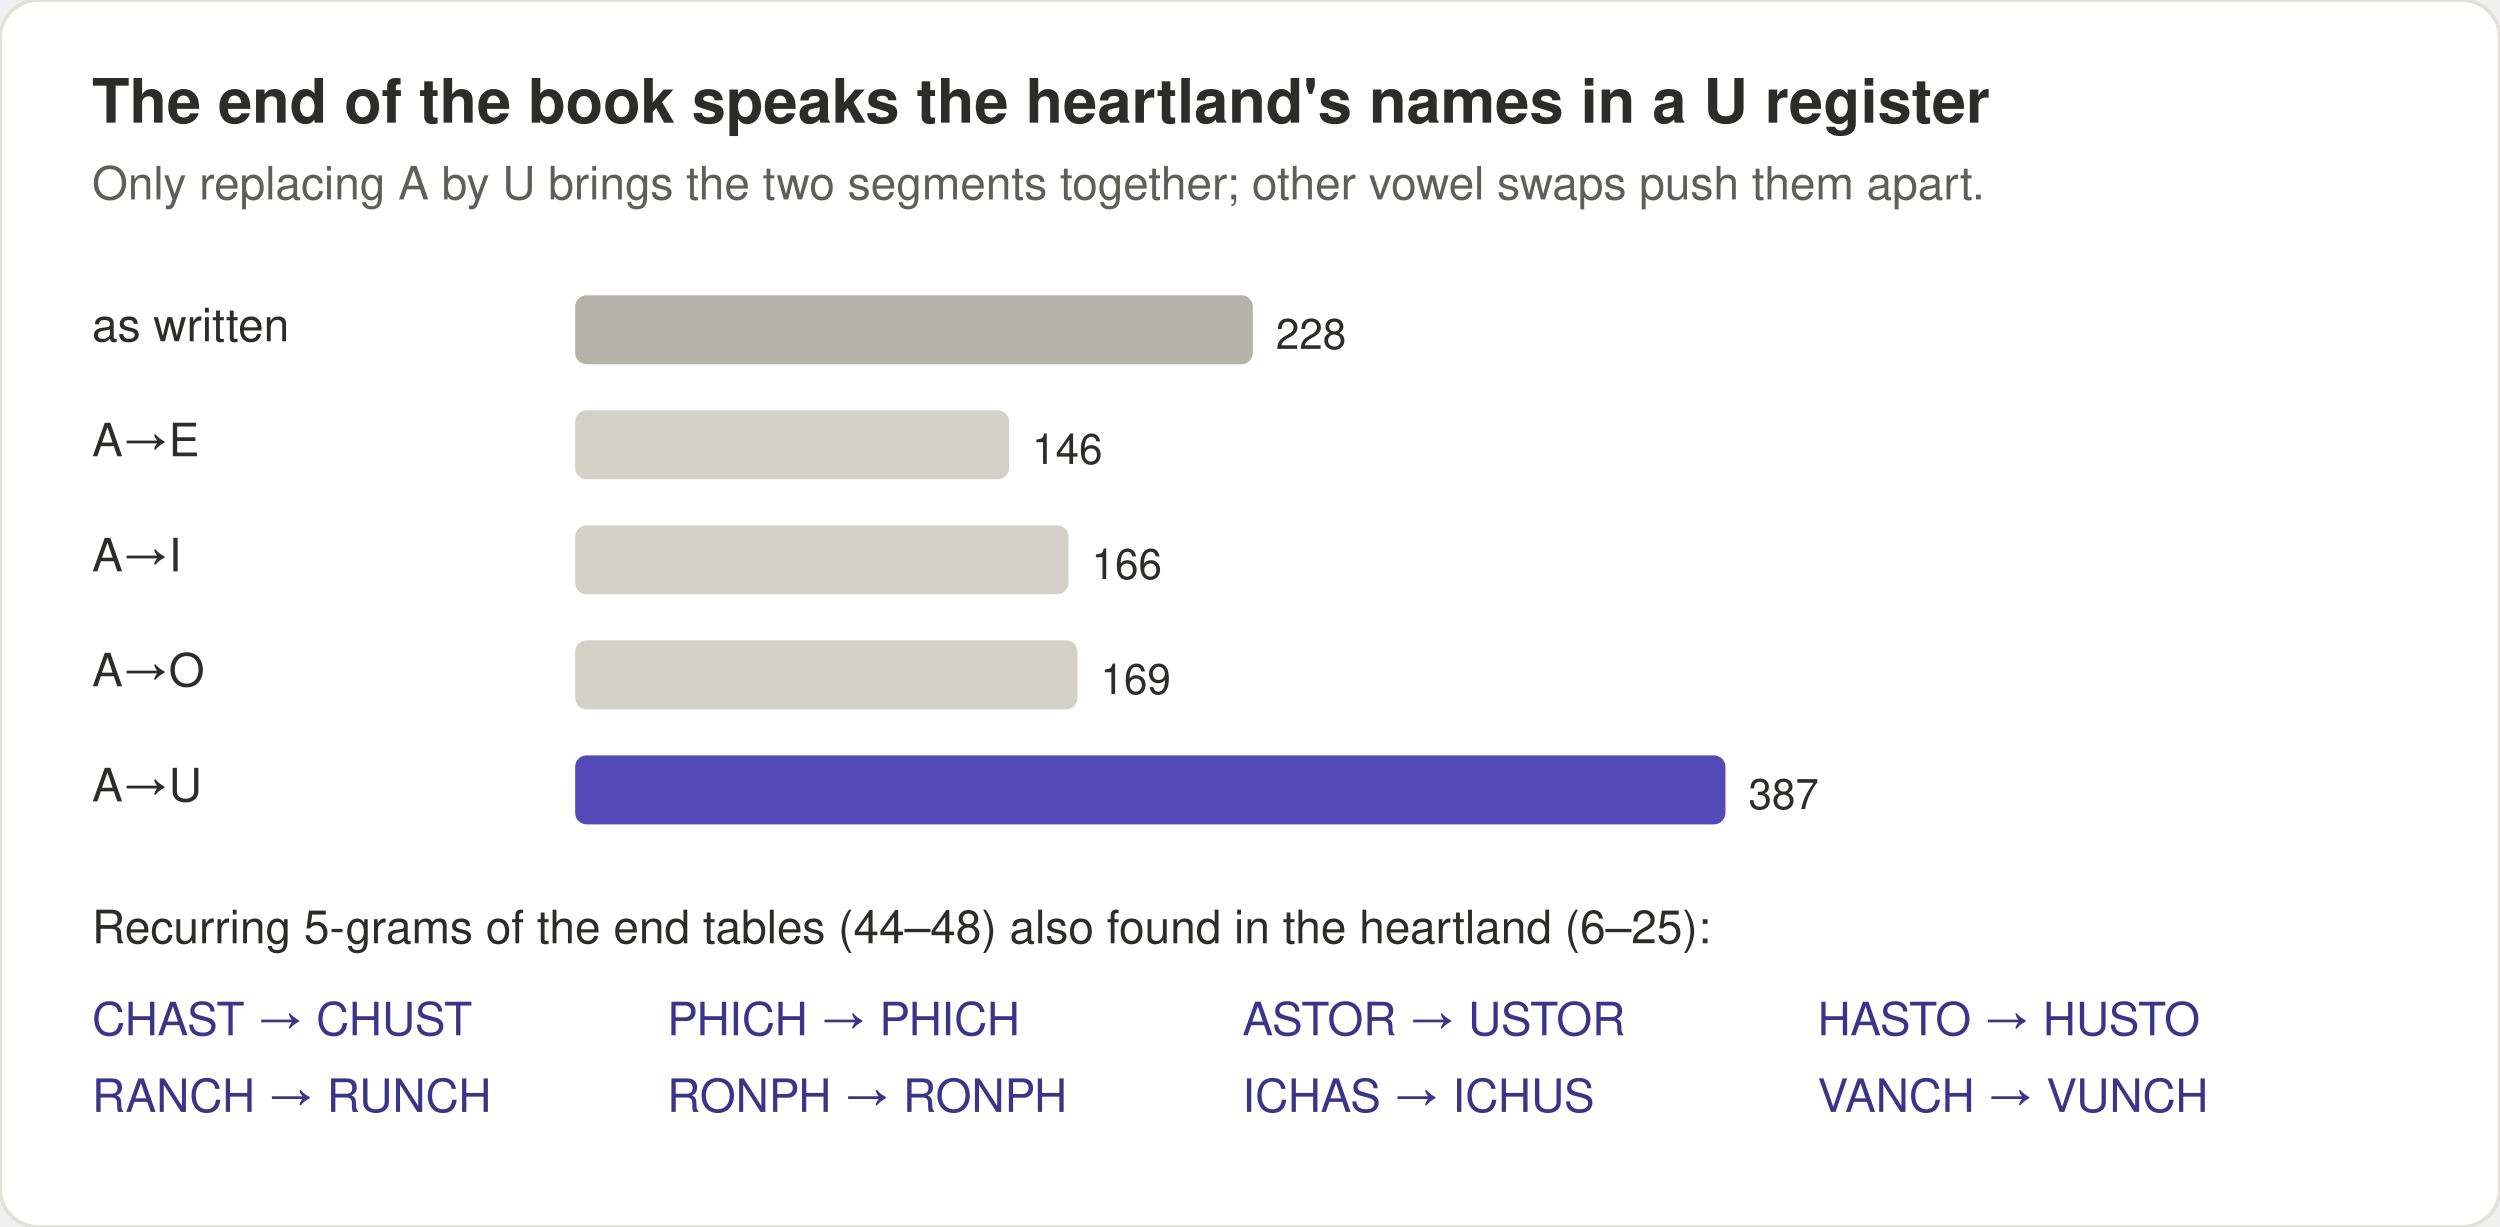
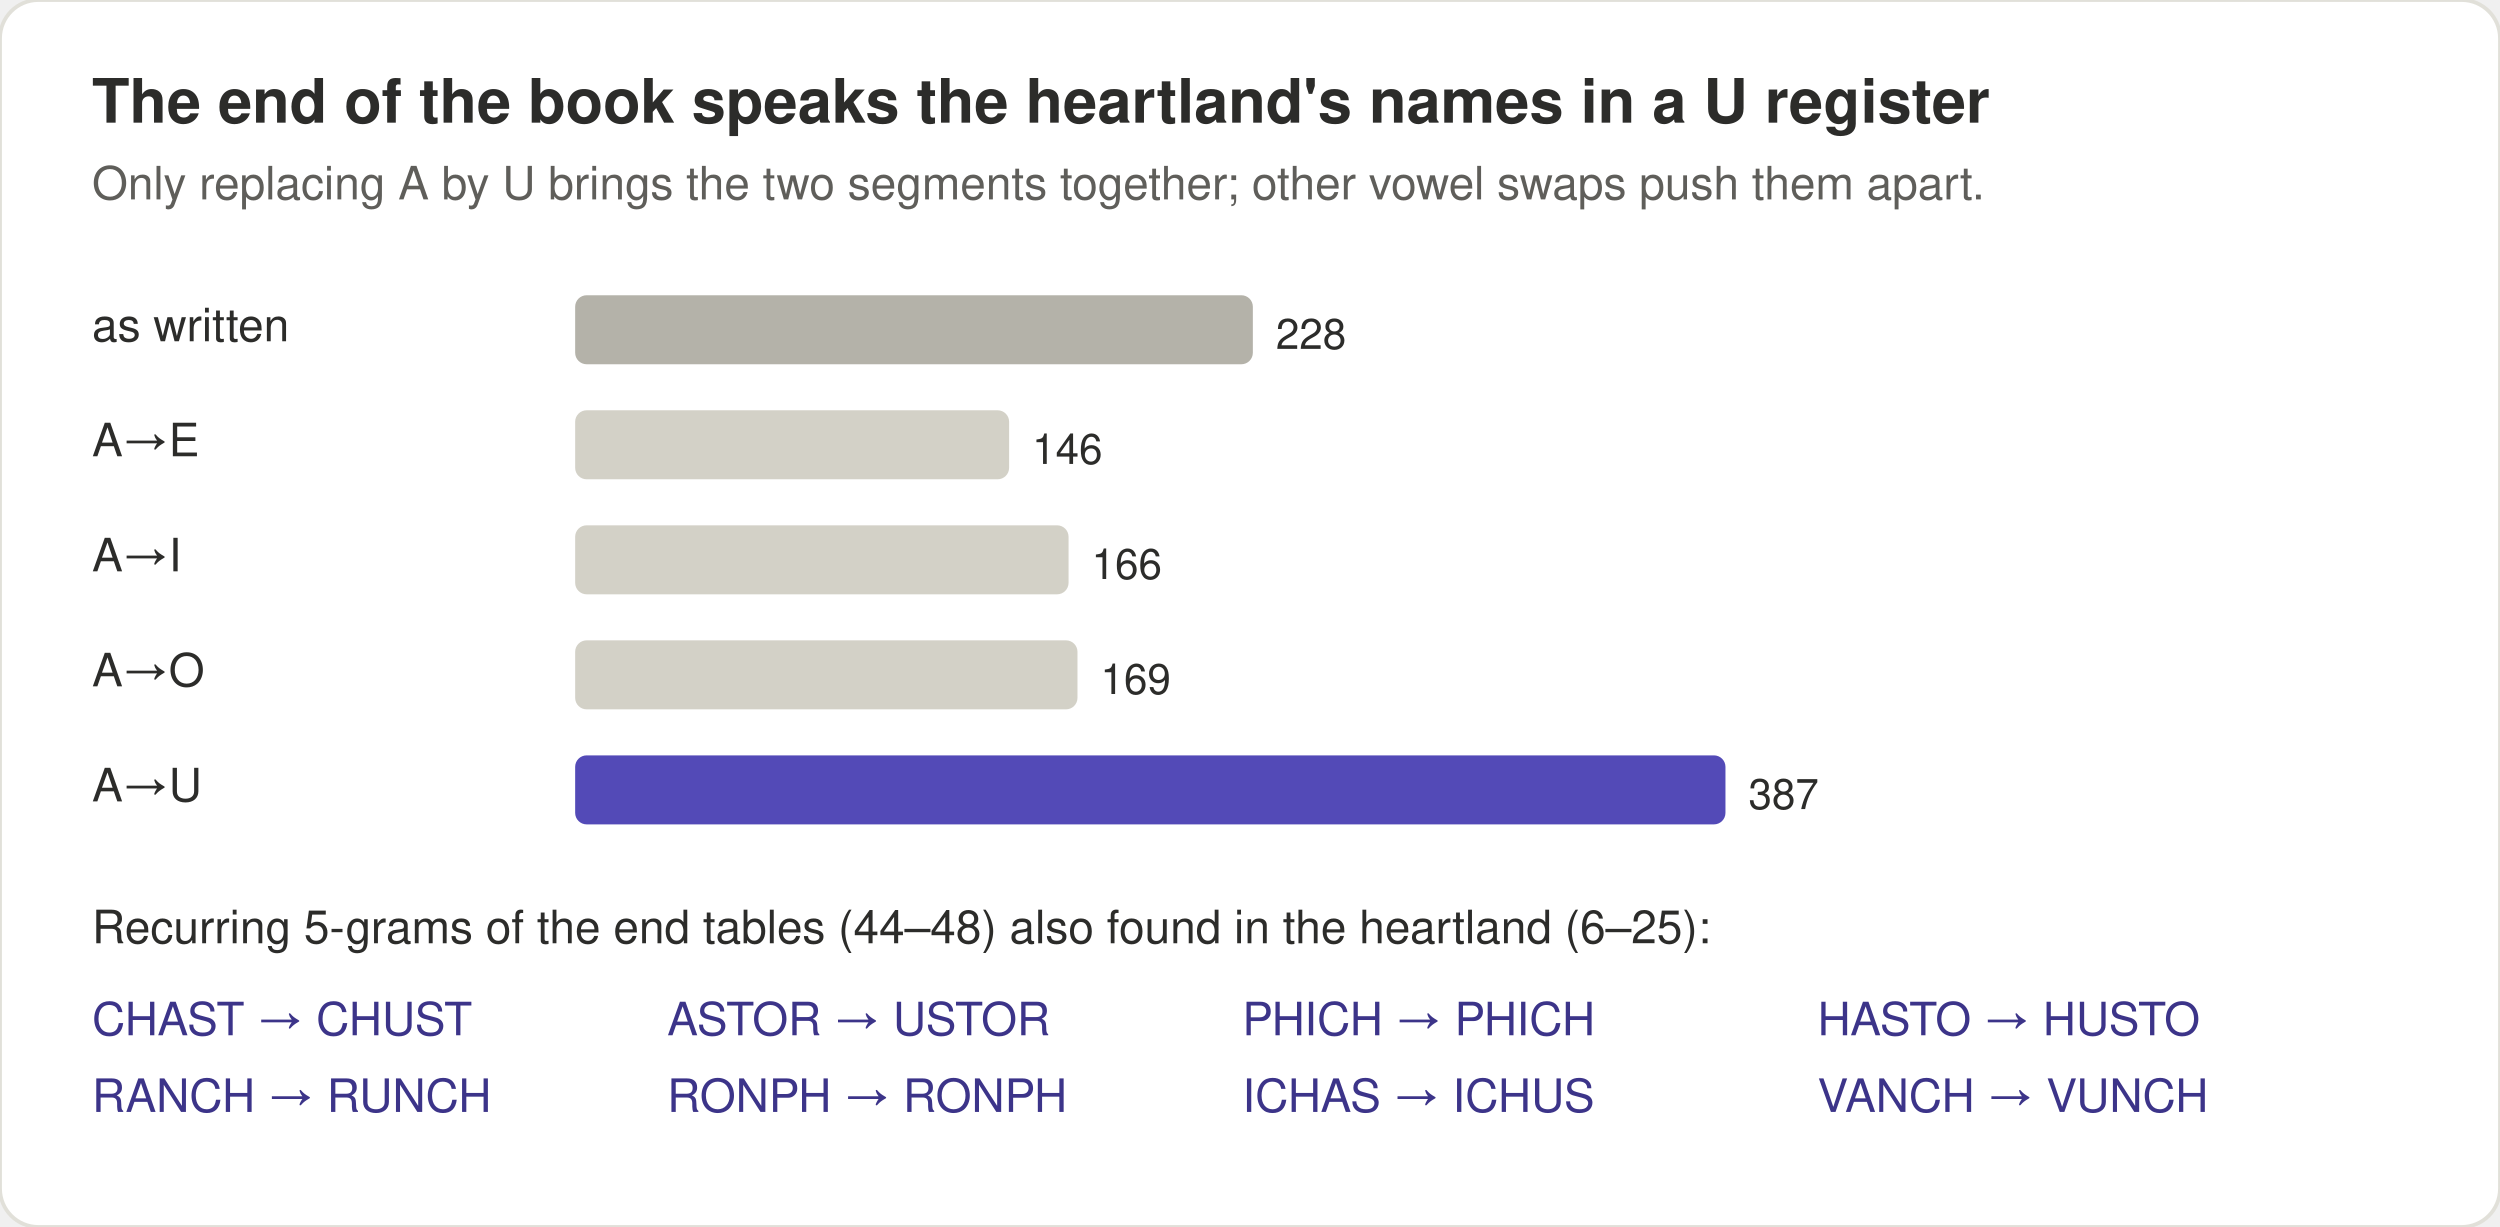
<svg xmlns="http://www.w3.org/2000/svg" width="652" height="320" viewBox="0 0 652 320" font-family="Segoe UI, Helvetica, Arial, sans-serif" role="img">
  <rect x="0" y="0" width="652" height="320" rx="10" fill="#FFFFFF" stroke="#E1E0D9" />
  <text x="24" y="32" font-size="16" fill="#2C2C2A" text-anchor="start" font-weight="600">The end of the book speaks the heartland's names in a U register</text>
  <text x="24" y="52" font-size="12" fill="#5F5E5A" text-anchor="start" font-weight="400">Only replacing A by U brings the two segments together; other vowel swaps push them apart.</text>
  <text x="24" y="89" font-size="12" fill="#2C2C2A" text-anchor="start" font-weight="400">as written</text>
  <rect x="150" y="77" width="176.744" height="18" rx="3" fill="#B4B2A9" />
  <text x="332.744" y="91" font-size="11" fill="#2C2C2A" text-anchor="start" font-weight="400">228</text>
  <text x="24" y="119" font-size="12" fill="#2C2C2A" text-anchor="start" font-weight="400">A→E</text>
  <rect x="150" y="107" width="113.178" height="18" rx="3" fill="#D3D1C7" />
  <text x="269.178" y="121" font-size="11" fill="#2C2C2A" text-anchor="start" font-weight="400">146</text>
  <text x="24" y="149" font-size="12" fill="#2C2C2A" text-anchor="start" font-weight="400">A→I</text>
  <rect x="150" y="137" width="128.682" height="18" rx="3" fill="#D3D1C7" />
  <text x="284.682" y="151" font-size="11" fill="#2C2C2A" text-anchor="start" font-weight="400">166</text>
  <text x="24" y="179" font-size="12" fill="#2C2C2A" text-anchor="start" font-weight="400">A→O</text>
  <rect x="150" y="167" width="131.008" height="18" rx="3" fill="#D3D1C7" />
  <text x="287.008" y="181" font-size="11" fill="#2C2C2A" text-anchor="start" font-weight="400">169</text>
  <text x="24" y="209" font-size="12" fill="#2C2C2A" text-anchor="start" font-weight="400">A→U</text>
  <rect x="150" y="197" width="300.0" height="18" rx="3" fill="#534AB7" />
  <text x="456.0" y="211" font-size="11" fill="#2C2C2A" text-anchor="start" font-weight="400">387</text>
  <text x="24" y="246" font-size="12" fill="#2C2C2A" text-anchor="start" font-weight="400">Recurring 5-grams of the end tables (44–48) also found in the heartland (6–25):</text>
  <text x="24" y="270" font-size="12" fill="#3C3489" text-anchor="start" font-weight="400">CHAST → CHUST</text>
-   <text x="174" y="270" font-size="12" fill="#3C3489" text-anchor="start" font-weight="400">PHICH → PHICH</text>
-   <text x="324" y="270" font-size="12" fill="#3C3489" text-anchor="start" font-weight="400">ASTOR → USTOR</text>
+   <text x="174" y="270" font-size="12" fill="#3C3489" text-anchor="start" font-weight="400">ASTOR → USTOR</text>
+   <text x="324" y="270" font-size="12" fill="#3C3489" text-anchor="start" font-weight="400">PHICH → PHICH</text>
  <text x="474" y="270" font-size="12" fill="#3C3489" text-anchor="start" font-weight="400">HASTO → HUSTO</text>
  <text x="24" y="290" font-size="12" fill="#3C3489" text-anchor="start" font-weight="400">RANCH → RUNCH</text>
  <text x="174" y="290" font-size="12" fill="#3C3489" text-anchor="start" font-weight="400">RONPH → RONPH</text>
  <text x="324" y="290" font-size="12" fill="#3C3489" text-anchor="start" font-weight="400">ICHAS → ICHUS</text>
  <text x="474" y="290" font-size="12" fill="#3C3489" text-anchor="start" font-weight="400">VANCH → VUNCH</text>
</svg>
